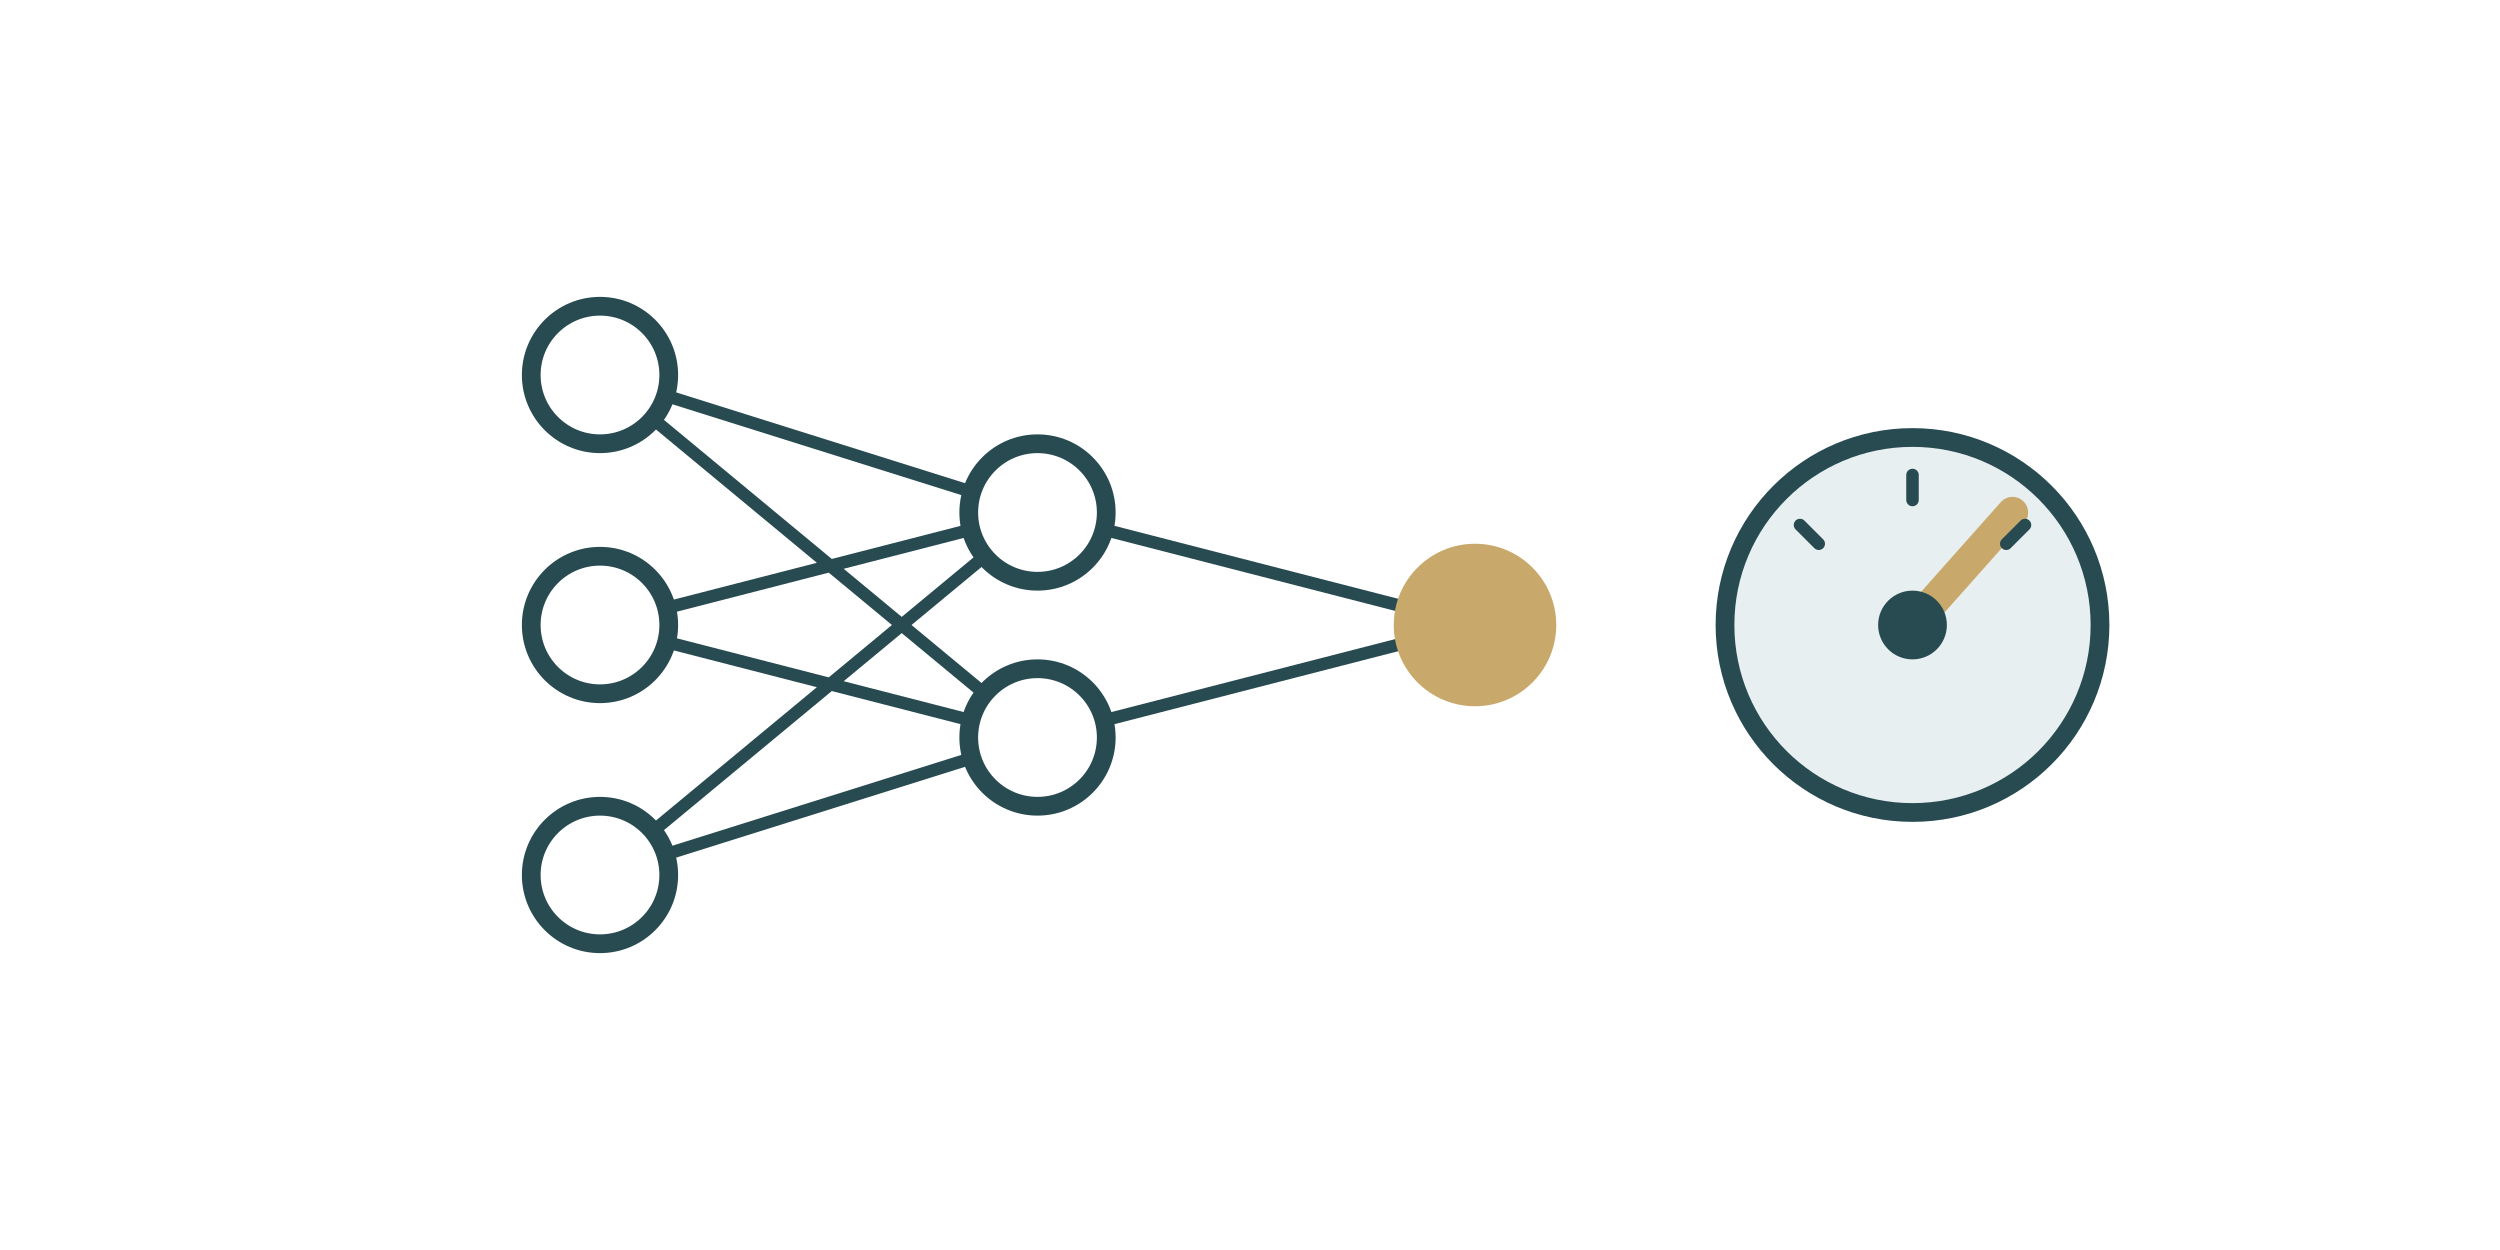
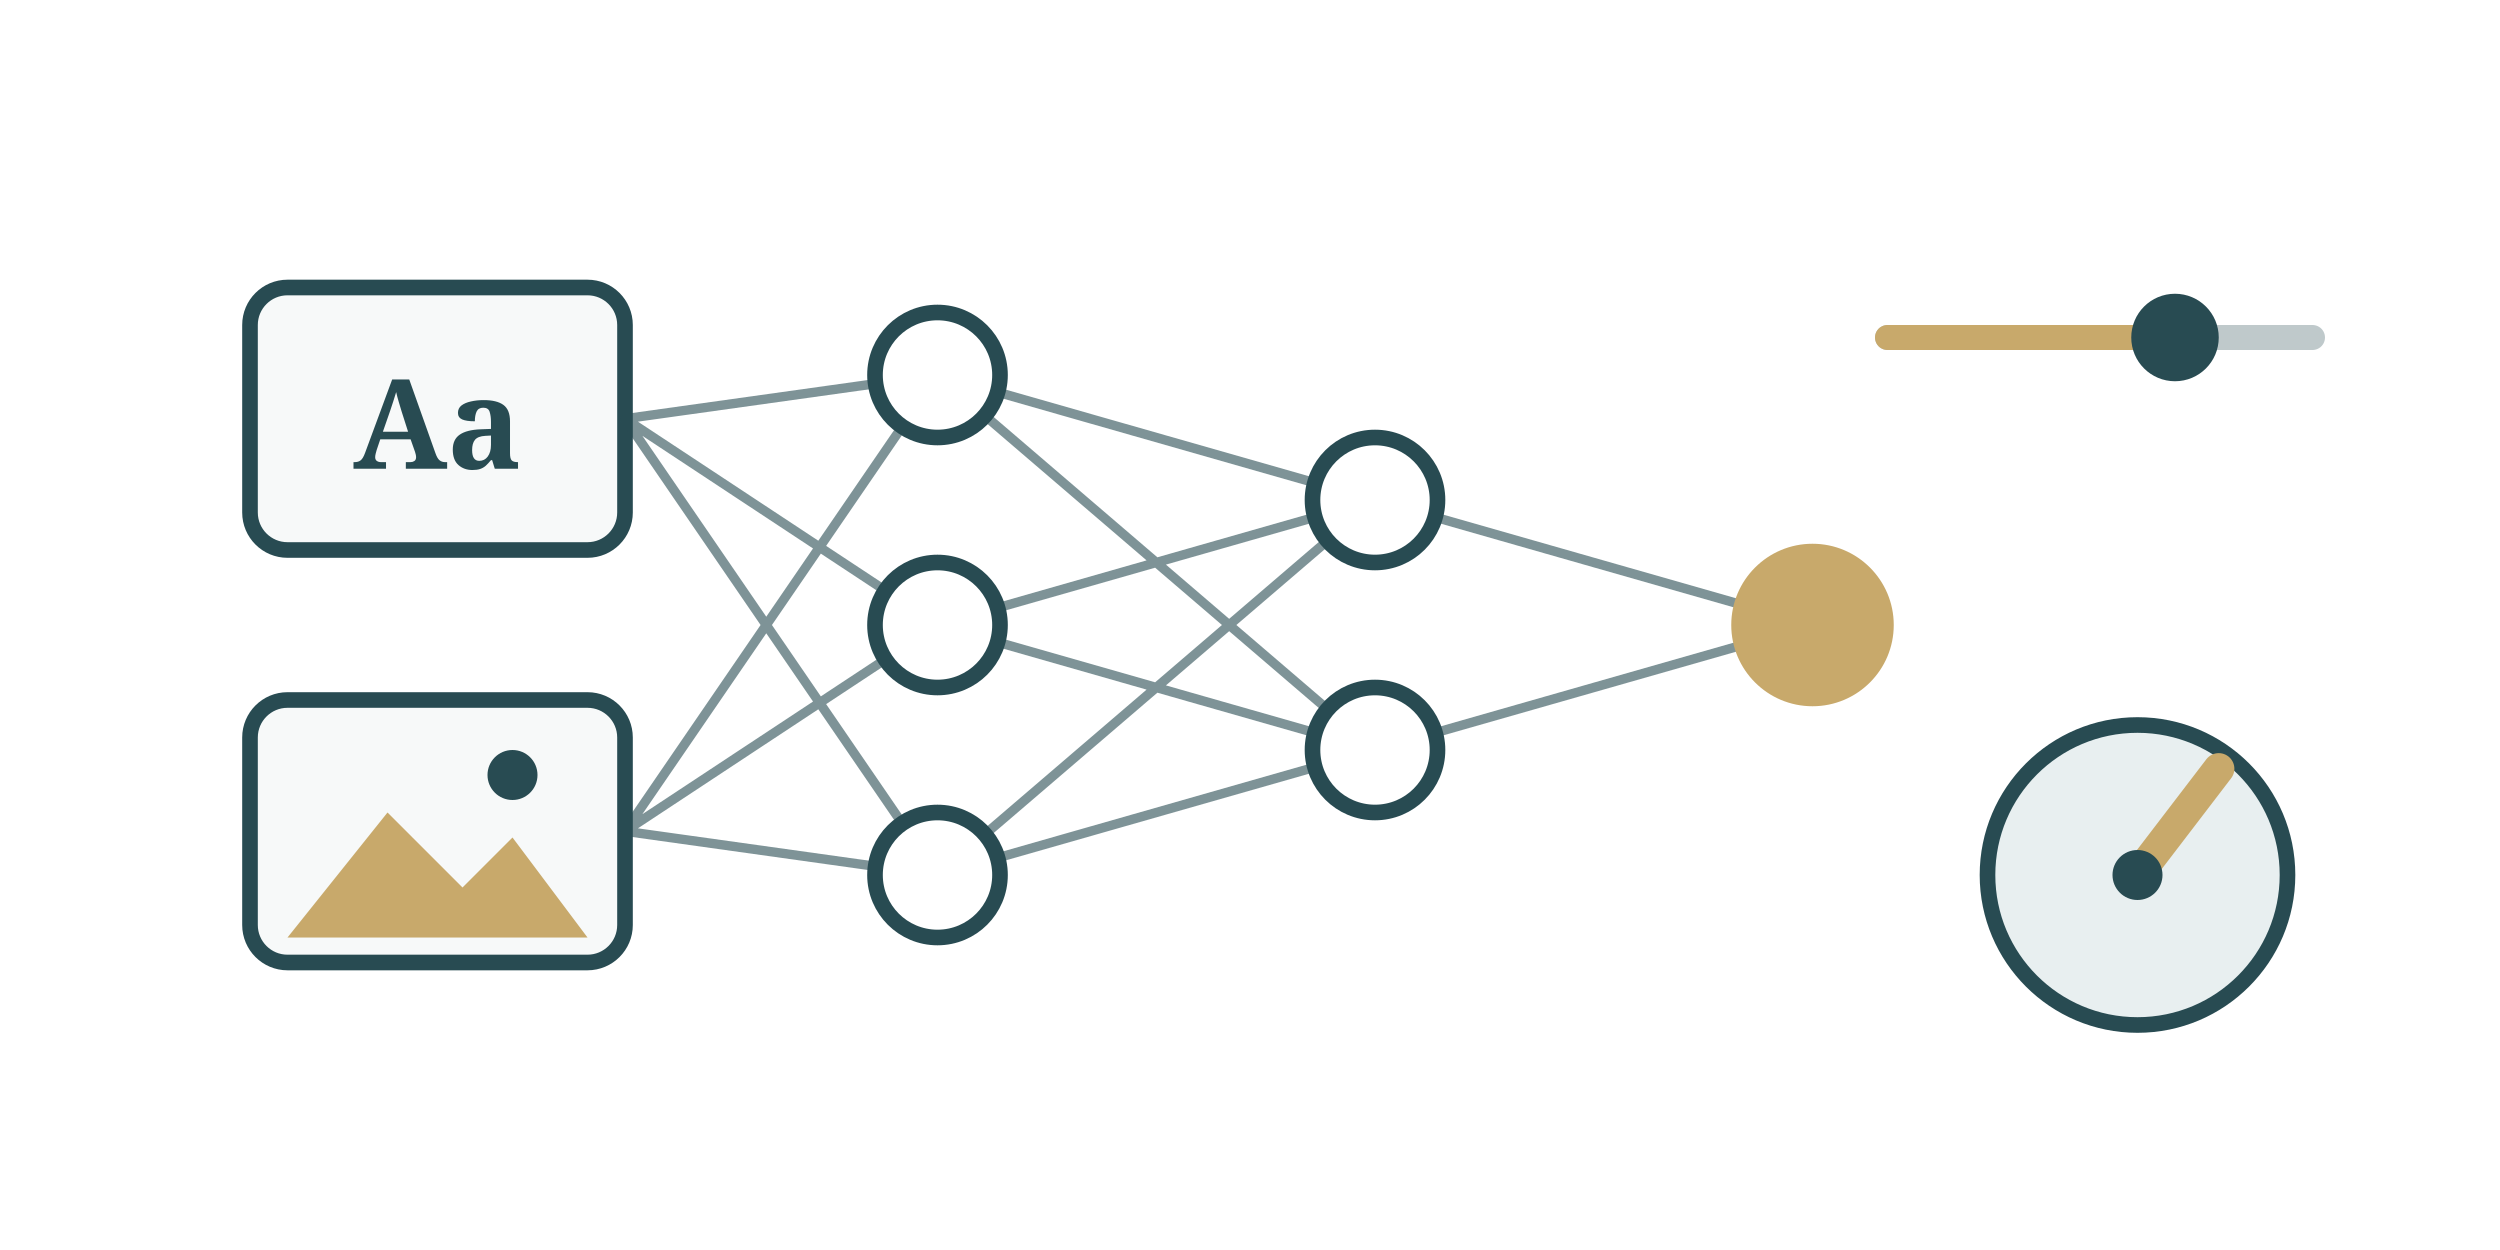
- <svg xmlns="http://www.w3.org/2000/svg" viewBox="0 0 400 200" role="img" aria-label="Neural network with a tuning dial">
+ <svg xmlns="http://www.w3.org/2000/svg" viewBox="0 0 400 200" font-family="Manrope, Arial, sans-serif" role="img" aria-label="Text and image data tuning a neural network">
  <rect width="400" height="200" fill="#ffffff" />
-   <g fill="none" stroke="#284b52" stroke-width="3" stroke-linecap="round" stroke-linejoin="round">
-     <path d="M96 60 L166 82 M96 60 L166 118 M96 100 L166 82 M96 100 L166 118 M96 140 L166 82 M96 140 L166 118 M166 82 L236 100 M166 118 L236 100" stroke-width="2" />
-     <circle cx="96" cy="60" r="11" fill="#ffffff" />
-     <circle cx="96" cy="100" r="11" fill="#ffffff" />
-     <circle cx="96" cy="140" r="11" fill="#ffffff" />
-     <circle cx="166" cy="82" r="11" fill="#ffffff" />
-     <circle cx="166" cy="118" r="11" fill="#ffffff" />
-     <circle cx="236" cy="100" r="13" fill="#c8a96b" stroke="none" />
-     <circle cx="306" cy="100" r="30" fill="#e8eff0" />
-     <path d="M306 100 L322 82" stroke="#c8a96b" stroke-width="5" />
-     <circle cx="306" cy="100" r="4" fill="#284b52" />
-     <path d="M288 84 L291 87 M306 76 V80 M324 84 L321 87" stroke-width="2" />
+   <g fill="none" stroke="#284b52" stroke-width="2.5" stroke-linecap="round" stroke-linejoin="round">
+     <rect x="40" y="46" width="60" height="42" rx="6" fill="#f7f9f9" />
+     <text x="70" y="75" font-family="Georgia, serif" font-size="20" font-weight="700" fill="#284b52" stroke="none" text-anchor="middle">Aa</text>
+     <rect x="40" y="112" width="60" height="42" rx="6" fill="#f7f9f9" />
+     <path d="M46 150 L62 130 L74 142 L82 134 L94 150 Z" fill="#c8a96b" stroke="none" />
+     <circle cx="82" cy="124" r="4" fill="#284b52" stroke="none" />
+     <path d="M100 67 L150 60 M100 67 L150 100 M100 67 L150 140 M100 133 L150 60 M100 133 L150 100 M100 133 L150 140 M150 60 L220 80 M150 60 L220 120 M150 100 L220 80 M150 100 L220 120 M150 140 L220 80 M150 140 L220 120 M220 80 L290 100 M220 120 L290 100" stroke-width="1.5" opacity="0.6" />
+     <circle cx="150" cy="60" r="10" fill="#ffffff" />
+     <circle cx="150" cy="100" r="10" fill="#ffffff" />
+     <circle cx="150" cy="140" r="10" fill="#ffffff" />
+     <circle cx="220" cy="80" r="10" fill="#ffffff" />
+     <circle cx="220" cy="120" r="10" fill="#ffffff" />
+     <circle cx="290" cy="100" r="13" fill="#c8a96b" stroke="none" />
+     <circle cx="342" cy="140" r="24" fill="#e8eff0" />
+     <path d="M342 140 L355 123" stroke="#c8a96b" stroke-width="5" />
+     <circle cx="342" cy="140" r="4" fill="#284b52" stroke="none" />
+     <path d="M302 54 H370" stroke-width="4" opacity="0.3" />
+     <path d="M302 54 H348" stroke="#c8a96b" stroke-width="4" />
+     <circle cx="348" cy="54" r="7" fill="#284b52" stroke="none" />
  </g>
</svg>
